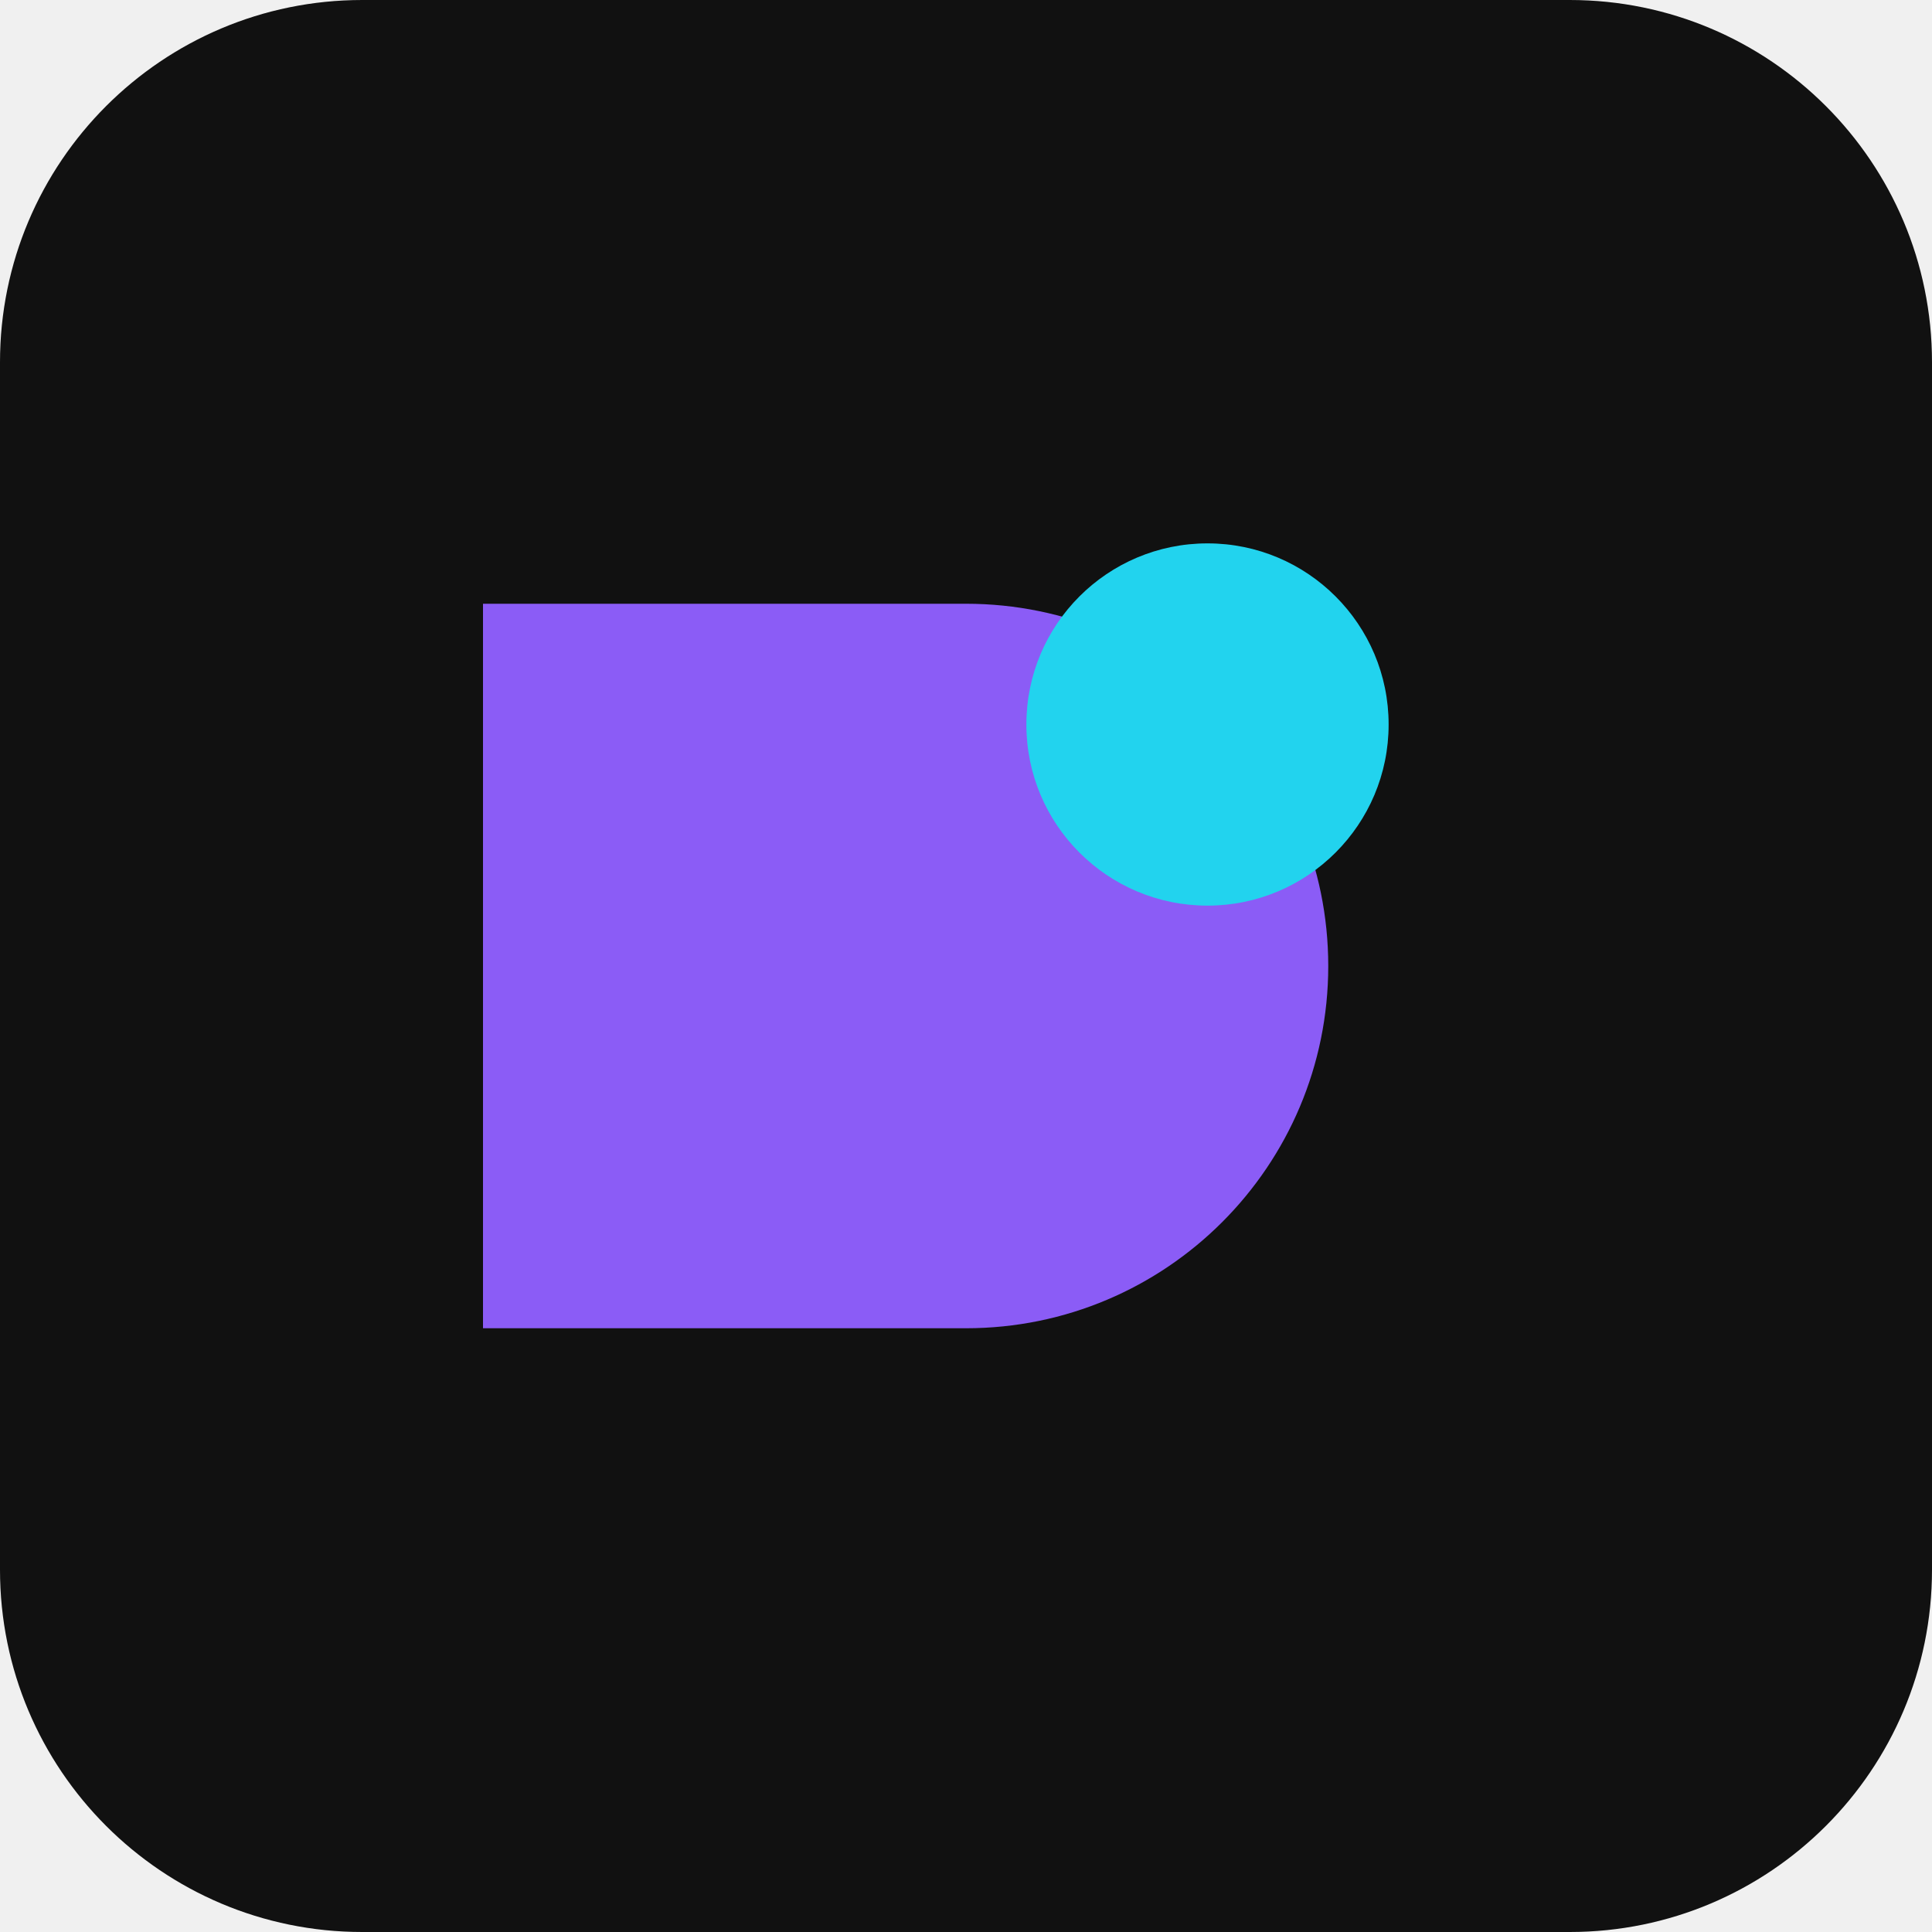
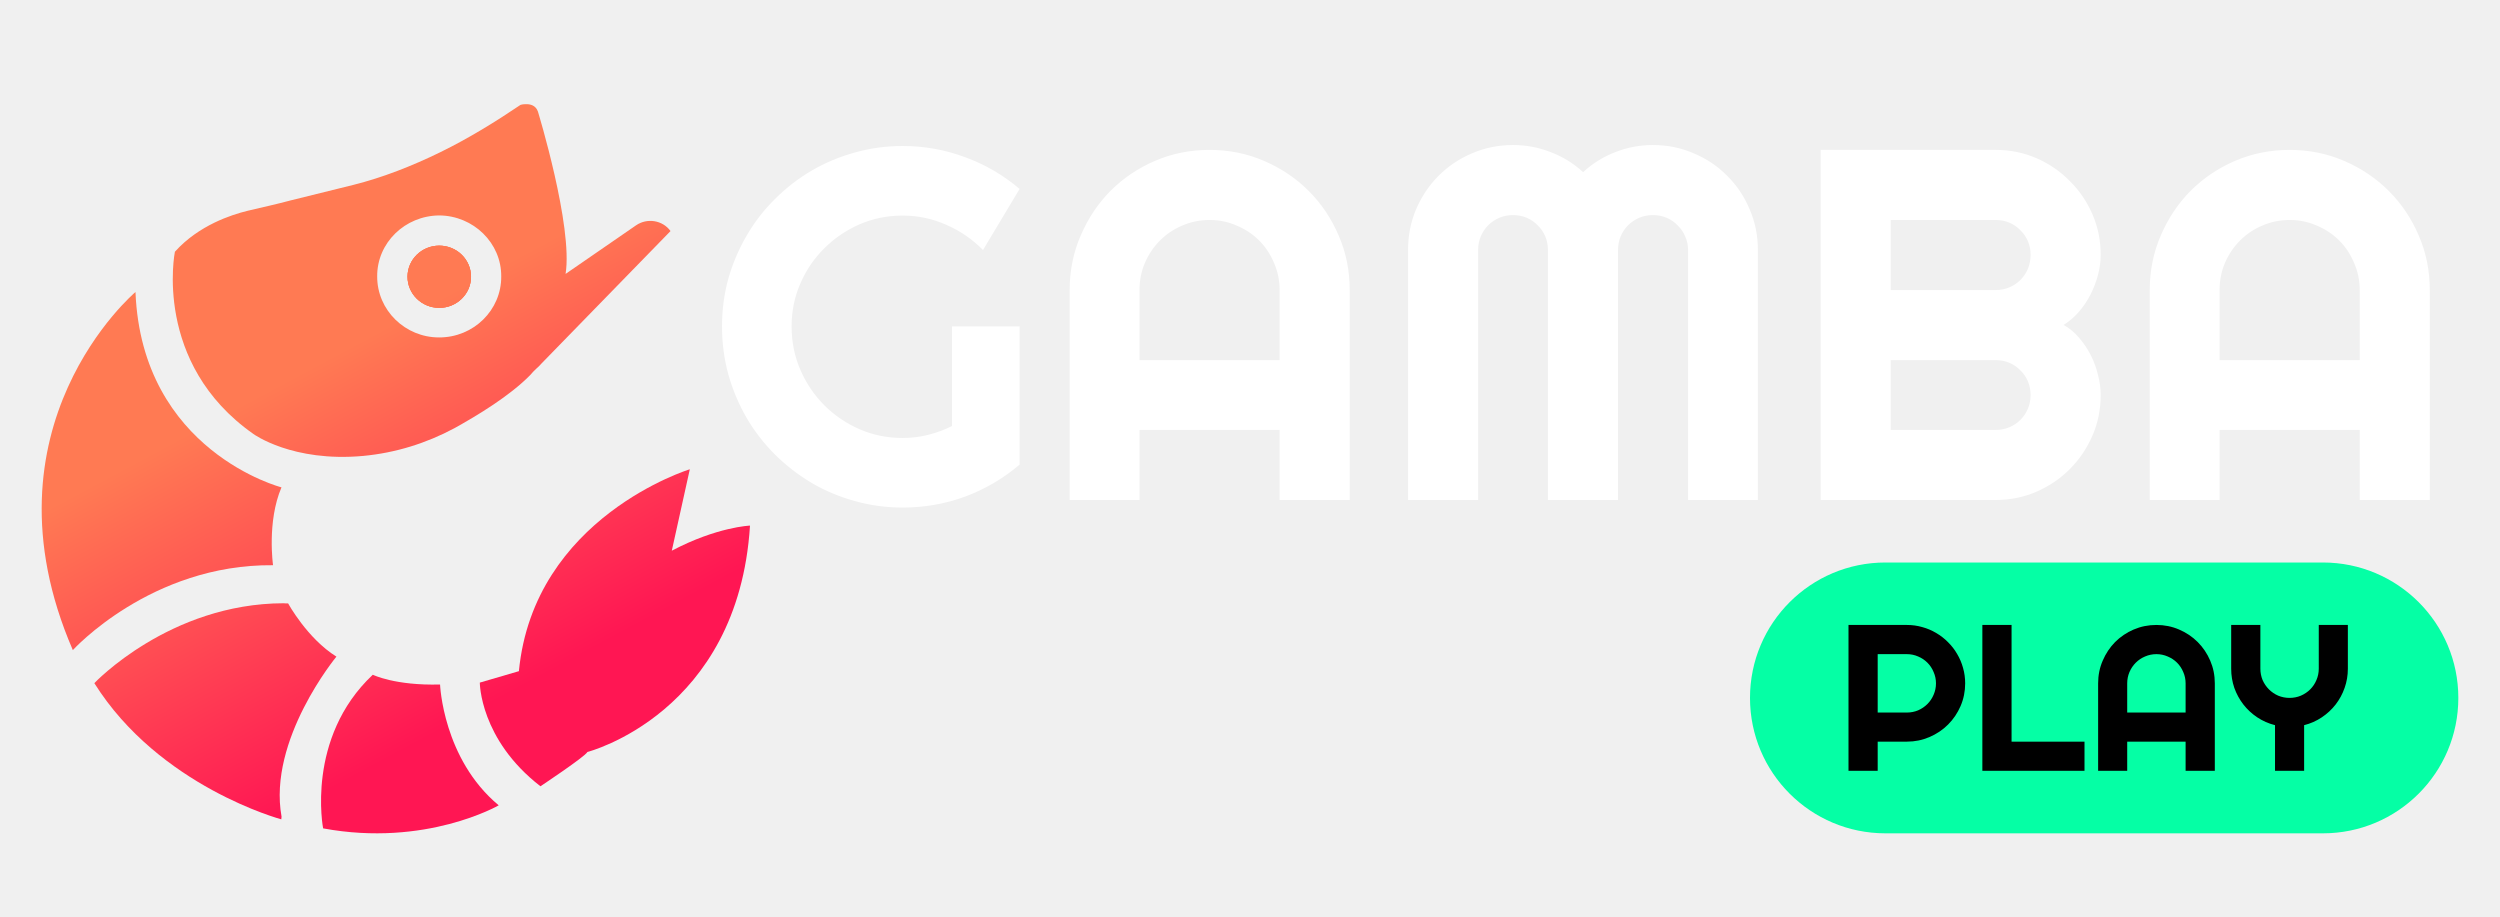
- <svg xmlns="http://www.w3.org/2000/svg" viewBox="0 0 64 64" fill="none">
-   <rect width="64" height="64" rx="12" fill="#111" />
-   <path d="M16 44V20h16c6.627 0 12 5.373 12 12s-5.373 12-12 12H16z" fill="#8b5cf6" />
-   <circle cx="40" cy="24" r="6" fill="#22d3ee" />
+ <svg xmlns="http://www.w3.org/2000/svg" width="120" height="44" viewBox="0 0 120 44" fill="none">
+   <path d="M48.942 22.301C48.161 22.965 47.29 23.477 46.329 23.836C45.368 24.188 44.368 24.363 43.329 24.363C42.532 24.363 41.762 24.258 41.02 24.047C40.286 23.844 39.598 23.555 38.958 23.18C38.317 22.797 37.731 22.344 37.2 21.82C36.669 21.289 36.215 20.703 35.84 20.062C35.465 19.414 35.172 18.719 34.961 17.977C34.758 17.234 34.657 16.465 34.657 15.668C34.657 14.871 34.758 14.105 34.961 13.371C35.172 12.637 35.465 11.949 35.84 11.309C36.215 10.66 36.669 10.074 37.2 9.551C37.731 9.02 38.317 8.566 38.958 8.191C39.598 7.816 40.286 7.527 41.02 7.324C41.762 7.113 42.532 7.008 43.329 7.008C44.368 7.008 45.368 7.188 46.329 7.547C47.29 7.898 48.161 8.406 48.942 9.07L47.184 12C46.676 11.484 46.09 11.082 45.426 10.793C44.762 10.496 44.063 10.348 43.329 10.348C42.594 10.348 41.903 10.488 41.254 10.77C40.614 11.051 40.051 11.434 39.567 11.918C39.083 12.395 38.7 12.957 38.419 13.605C38.137 14.246 37.997 14.934 37.997 15.668C37.997 16.41 38.137 17.105 38.419 17.754C38.7 18.402 39.083 18.969 39.567 19.453C40.051 19.938 40.614 20.32 41.254 20.602C41.903 20.883 42.594 21.023 43.329 21.023C43.751 21.023 44.161 20.973 44.559 20.871C44.958 20.77 45.336 20.629 45.696 20.449V15.668H48.942V22.301ZM61.422 17.285V13.922C61.422 13.461 61.333 13.027 61.153 12.621C60.981 12.207 60.743 11.848 60.438 11.543C60.133 11.238 59.774 11 59.36 10.828C58.954 10.648 58.52 10.559 58.059 10.559C57.598 10.559 57.161 10.648 56.747 10.828C56.34 11 55.985 11.238 55.68 11.543C55.376 11.848 55.133 12.207 54.954 12.621C54.782 13.027 54.696 13.461 54.696 13.922V17.285H61.422ZM64.786 24H61.422V20.637H54.696V24H51.344V13.922C51.344 12.992 51.52 12.121 51.872 11.309C52.223 10.488 52.7 9.773 53.301 9.164C53.911 8.555 54.622 8.074 55.434 7.723C56.254 7.371 57.129 7.195 58.059 7.195C58.989 7.195 59.86 7.371 60.672 7.723C61.493 8.074 62.208 8.555 62.817 9.164C63.426 9.773 63.907 10.488 64.258 11.309C64.61 12.121 64.786 12.992 64.786 13.922V24ZM84.379 24H81.028V12C81.028 11.766 80.981 11.547 80.887 11.344C80.801 11.141 80.68 10.965 80.524 10.816C80.376 10.66 80.2 10.539 79.997 10.453C79.793 10.367 79.575 10.324 79.34 10.324C79.106 10.324 78.887 10.367 78.684 10.453C78.481 10.539 78.301 10.66 78.145 10.816C77.997 10.965 77.879 11.141 77.793 11.344C77.707 11.547 77.665 11.766 77.665 12V24H74.301V12C74.301 11.766 74.258 11.547 74.172 11.344C74.086 11.141 73.965 10.965 73.809 10.816C73.661 10.66 73.485 10.539 73.282 10.453C73.079 10.367 72.86 10.324 72.626 10.324C72.391 10.324 72.172 10.367 71.969 10.453C71.766 10.539 71.586 10.66 71.43 10.816C71.282 10.965 71.165 11.141 71.079 11.344C70.993 11.547 70.95 11.766 70.95 12V24H67.586V12C67.586 11.305 67.715 10.652 67.973 10.043C68.239 9.426 68.598 8.891 69.051 8.438C69.512 7.977 70.047 7.617 70.657 7.359C71.274 7.094 71.93 6.961 72.626 6.961C73.251 6.961 73.852 7.074 74.43 7.301C75.008 7.52 75.528 7.84 75.989 8.262C76.45 7.84 76.965 7.52 77.536 7.301C78.114 7.074 78.715 6.961 79.34 6.961C80.036 6.961 80.688 7.094 81.297 7.359C81.915 7.617 82.45 7.977 82.903 8.438C83.364 8.891 83.723 9.426 83.981 10.043C84.247 10.652 84.379 11.305 84.379 12V24ZM100.833 18.961C100.833 19.656 100.7 20.309 100.434 20.918C100.168 21.527 99.805 22.062 99.344 22.523C98.891 22.977 98.36 23.336 97.751 23.602C97.141 23.867 96.489 24 95.793 24H87.391V7.195H95.793C96.489 7.195 97.141 7.328 97.751 7.594C98.36 7.859 98.891 8.223 99.344 8.684C99.805 9.137 100.168 9.668 100.434 10.277C100.7 10.887 100.833 11.539 100.833 12.234C100.833 12.547 100.79 12.867 100.704 13.195C100.618 13.523 100.497 13.84 100.34 14.145C100.184 14.449 99.997 14.727 99.778 14.977C99.559 15.227 99.317 15.434 99.051 15.598C99.325 15.746 99.571 15.949 99.79 16.207C100.008 16.457 100.196 16.734 100.352 17.039C100.508 17.344 100.625 17.664 100.704 18C100.79 18.328 100.833 18.648 100.833 18.961ZM90.754 20.637H95.793C96.028 20.637 96.247 20.594 96.45 20.508C96.653 20.422 96.829 20.305 96.977 20.156C97.133 20 97.254 19.82 97.34 19.617C97.426 19.414 97.469 19.195 97.469 18.961C97.469 18.727 97.426 18.508 97.34 18.305C97.254 18.102 97.133 17.926 96.977 17.777C96.829 17.621 96.653 17.5 96.45 17.414C96.247 17.328 96.028 17.285 95.793 17.285H90.754V20.637ZM90.754 13.922H95.793C96.028 13.922 96.247 13.879 96.45 13.793C96.653 13.707 96.829 13.59 96.977 13.441C97.133 13.285 97.254 13.105 97.34 12.902C97.426 12.691 97.469 12.469 97.469 12.234C97.469 12 97.426 11.781 97.34 11.578C97.254 11.375 97.133 11.199 96.977 11.051C96.829 10.895 96.653 10.773 96.45 10.688C96.247 10.602 96.028 10.559 95.793 10.559H90.754V13.922ZM113.266 17.285V13.922C113.266 13.461 113.176 13.027 112.997 12.621C112.825 12.207 112.586 11.848 112.282 11.543C111.977 11.238 111.618 11 111.204 10.828C110.797 10.648 110.364 10.559 109.903 10.559C109.442 10.559 109.004 10.648 108.59 10.828C108.184 11 107.829 11.238 107.524 11.543C107.219 11.848 106.977 12.207 106.797 12.621C106.625 13.027 106.54 13.461 106.54 13.922V17.285H113.266ZM116.629 24H113.266V20.637H106.54V24H103.188V13.922C103.188 12.992 103.364 12.121 103.715 11.309C104.067 10.488 104.543 9.773 105.145 9.164C105.754 8.555 106.465 8.074 107.278 7.723C108.098 7.371 108.973 7.195 109.903 7.195C110.833 7.195 111.704 7.371 112.516 7.723C113.336 8.074 114.051 8.555 114.661 9.164C115.27 9.773 115.75 10.488 116.102 11.309C116.454 12.121 116.629 12.992 116.629 13.922V24Z" fill="white" />
+   <path d="M3.496 31.205C3.496 31.205 7.24 27.075 13.106 27.13C13.106 27.13 12.806 25.038 13.511 23.393C13.511 23.393 6.808 21.665 6.503 14.017C6.503 14.017 -1.147 20.472 3.496 31.205Z" fill="url(#paint0_linear_638_1116)" />
+   <path d="M4.528 32.791C7.645 37.759 13.502 39.328 13.502 39.328L13.514 39.197C12.849 35.508 16.148 31.518 16.148 31.518C14.751 30.649 13.83 28.964 13.83 28.964C13.747 28.968 13.68 28.962 13.613 28.956C8.133 28.969 4.528 32.791 4.528 32.791Z" fill="url(#paint1_linear_638_1116)" />
+   <path d="M15.51 39.762C20.444 40.677 23.938 38.656 23.938 38.656C21.26 36.428 21.123 32.856 21.123 32.856C18.961 32.916 17.894 32.387 17.894 32.387C14.663 35.427 15.51 39.762 15.51 39.762Z" fill="url(#paint2_linear_638_1116)" />
+   <path d="M24.907 32.216L23.031 32.765C23.031 32.765 23.027 35.486 25.941 37.741C25.941 37.741 28.074 36.327 28.198 36.094C28.198 36.094 35.43 34.25 36 25.229C36 25.229 34.422 25.287 32.246 26.434L33.111 22.525C33.111 22.525 25.622 24.819 24.907 32.216Z" fill="url(#paint3_linear_638_1116)" />
+   <path d="M22.609 13.284C22.609 14.108 21.927 14.777 21.085 14.777C20.244 14.777 19.561 14.108 19.561 13.284C19.561 12.46 20.244 11.792 21.085 11.792C21.927 11.792 22.609 12.46 22.609 13.284Z" fill="url(#paint4_linear_638_1116)" />
+   <path d="M24.984 5.034C23.8 5.835 22.509 6.632 21.145 7.301C19.782 7.969 18.372 8.518 16.98 8.87L13.965 9.616C13.265 9.804 12.547 9.961 11.855 10.125C11.13 10.306 9.544 10.804 8.395 12.084C8.395 12.084 7.319 17.433 12.164 20.831C12.164 20.831 14.029 22.196 17.435 21.884C18.985 21.738 20.464 21.277 21.817 20.551C22.917 19.941 24.47 19.004 25.454 17.999C25.541 17.89 25.638 17.797 25.734 17.704C25.806 17.644 25.903 17.551 26.006 17.433L32.185 11.091C31.807 10.567 31.062 10.448 30.527 10.818L27.148 13.148C27.511 10.879 25.82 5.354 25.82 5.354C25.717 5.056 25.448 4.993 25.241 5.001C25.091 4.998 24.984 5.034 24.984 5.034ZM18.105 13.268C18.093 11.655 19.44 10.352 21.087 10.341C22.725 10.354 24.073 11.665 24.059 13.27C24.071 14.882 22.732 16.201 21.077 16.197C19.447 16.199 18.1 14.889 18.105 13.268Z" fill="url(#paint5_linear_638_1116)" />
+   <path d="M22.609 13.283C22.609 14.107 21.927 14.776 21.085 14.776C20.244 14.776 19.561 14.107 19.561 13.283C19.561 12.459 20.244 11.791 21.085 11.791C21.927 11.791 22.609 12.459 22.609 13.283Z" fill="url(#paint6_linear_638_1116)" />
+   <path d="M22.609 13.283C22.609 14.107 21.927 14.776 21.085 14.776C20.244 14.776 19.561 14.107 19.561 13.283C19.561 12.459 20.244 11.791 21.085 11.791C21.927 11.791 22.609 12.459 22.609 13.283Z" fill="url(#paint7_linear_638_1116)" />
+   <rect x="84" y="27" width="34" height="13" rx="6.5" fill="#05FFA5" />
+   <path d="M90.129 31.399V34.202H91.53C91.722 34.202 91.903 34.166 92.072 34.095C92.242 34.02 92.39 33.919 92.517 33.792C92.644 33.665 92.743 33.517 92.814 33.348C92.889 33.175 92.927 32.993 92.927 32.801C92.927 32.609 92.889 32.428 92.814 32.259C92.743 32.086 92.644 31.936 92.517 31.81C92.39 31.683 92.242 31.583 92.072 31.512C91.903 31.437 91.722 31.399 91.53 31.399H90.129ZM90.129 37H88.728V29.998H91.53C91.787 29.998 92.035 30.032 92.272 30.101C92.51 30.166 92.731 30.26 92.936 30.384C93.145 30.504 93.334 30.651 93.503 30.823C93.675 30.992 93.822 31.181 93.942 31.39C94.066 31.598 94.16 31.821 94.226 32.059C94.294 32.296 94.328 32.544 94.328 32.801C94.328 33.185 94.255 33.548 94.108 33.89C93.962 34.228 93.762 34.524 93.508 34.778C93.254 35.032 92.956 35.232 92.614 35.379C92.276 35.525 91.914 35.599 91.53 35.599H90.129V37ZM100.056 37H95.153V29.998H96.555V35.599H100.056V37ZM104.909 34.202V32.801C104.909 32.609 104.872 32.428 104.797 32.259C104.725 32.086 104.626 31.936 104.499 31.81C104.372 31.683 104.222 31.583 104.05 31.512C103.881 31.437 103.7 31.399 103.508 31.399C103.316 31.399 103.133 31.437 102.961 31.512C102.792 31.583 102.644 31.683 102.517 31.81C102.39 31.936 102.289 32.086 102.214 32.259C102.142 32.428 102.106 32.609 102.106 32.801V34.202H104.909ZM106.311 37H104.909V35.599H102.106V37H100.71V32.801C100.71 32.413 100.783 32.05 100.93 31.712C101.076 31.37 101.275 31.072 101.525 30.818C101.779 30.564 102.076 30.364 102.414 30.218C102.756 30.071 103.12 29.998 103.508 29.998C103.895 29.998 104.258 30.071 104.597 30.218C104.938 30.364 105.236 30.564 105.49 30.818C105.744 31.072 105.944 31.37 106.091 31.712C106.237 32.05 106.311 32.413 106.311 32.801V37ZM110.598 37H109.201V34.808C108.892 34.73 108.607 34.604 108.347 34.432C108.09 34.259 107.868 34.054 107.683 33.816C107.497 33.575 107.352 33.31 107.248 33.02C107.147 32.727 107.097 32.42 107.097 32.098V29.998H108.498V32.098C108.498 32.29 108.534 32.472 108.605 32.645C108.68 32.814 108.781 32.962 108.908 33.089C109.035 33.216 109.183 33.317 109.353 33.392C109.525 33.463 109.707 33.499 109.899 33.499C110.091 33.499 110.272 33.463 110.441 33.392C110.614 33.317 110.764 33.216 110.891 33.089C111.018 32.962 111.117 32.814 111.188 32.645C111.263 32.472 111.301 32.29 111.301 32.098V29.998H112.697V32.098C112.697 32.42 112.645 32.727 112.541 33.02C112.44 33.31 112.297 33.575 112.111 33.816C111.926 34.054 111.704 34.259 111.447 34.432C111.19 34.604 110.907 34.73 110.598 34.808V37Z" fill="black" />
+   <defs>
+     <linearGradient id="paint0_linear_638_1116" x1="14.759" y1="38.489" x2="6.117" y2="22.374" gradientUnits="userSpaceOnUse">
+       <stop stop-color="#FF1653" />
+       <stop offset="1" stop-color="#FF7A53" />
+     </linearGradient>
+     <linearGradient id="paint1_linear_638_1116" x1="14.082" y1="38.85" x2="5.441" y2="22.735" gradientUnits="userSpaceOnUse">
+       <stop stop-color="#FF1653" />
+       <stop offset="1" stop-color="#FF7A53" />
+     </linearGradient>
+     <linearGradient id="paint2_linear_638_1116" x1="18.437" y1="36.516" x2="9.795" y2="20.402" gradientUnits="userSpaceOnUse">
+       <stop stop-color="#FF1653" />
+       <stop offset="1" stop-color="#FF7A53" />
+     </linearGradient>
+     <linearGradient id="paint3_linear_638_1116" x1="29.952" y1="30.339" x2="21.311" y2="14.225" gradientUnits="userSpaceOnUse">
+       <stop stop-color="#FF1653" />
+       <stop offset="1" stop-color="#FF7A53" />
+     </linearGradient>
+     <linearGradient id="paint4_linear_638_1116" x1="30.472" y1="30.064" x2="21.831" y2="13.95" gradientUnits="userSpaceOnUse">
+       <stop stop-color="#FF1653" />
+       <stop offset="1" stop-color="#FF7A53" />
+     </linearGradient>
+     <linearGradient id="paint5_linear_638_1116" x1="29.74" y1="30.452" x2="21.099" y2="14.338" gradientUnits="userSpaceOnUse">
+       <stop stop-color="#FF1653" />
+       <stop offset="1" stop-color="#FF7A53" />
+     </linearGradient>
+     <linearGradient id="paint6_linear_638_1116" x1="30.472" y1="30.063" x2="21.831" y2="13.948" gradientUnits="userSpaceOnUse">
+       <stop stop-color="#FF1653" />
+       <stop offset="1" stop-color="#FF7A53" />
+     </linearGradient>
+     <linearGradient id="paint7_linear_638_1116" x1="30.472" y1="30.063" x2="21.831" y2="13.948" gradientUnits="userSpaceOnUse">
+       <stop stop-color="#FF1653" />
+       <stop offset="1" stop-color="#FF7A53" />
+     </linearGradient>
+   </defs>
</svg>
